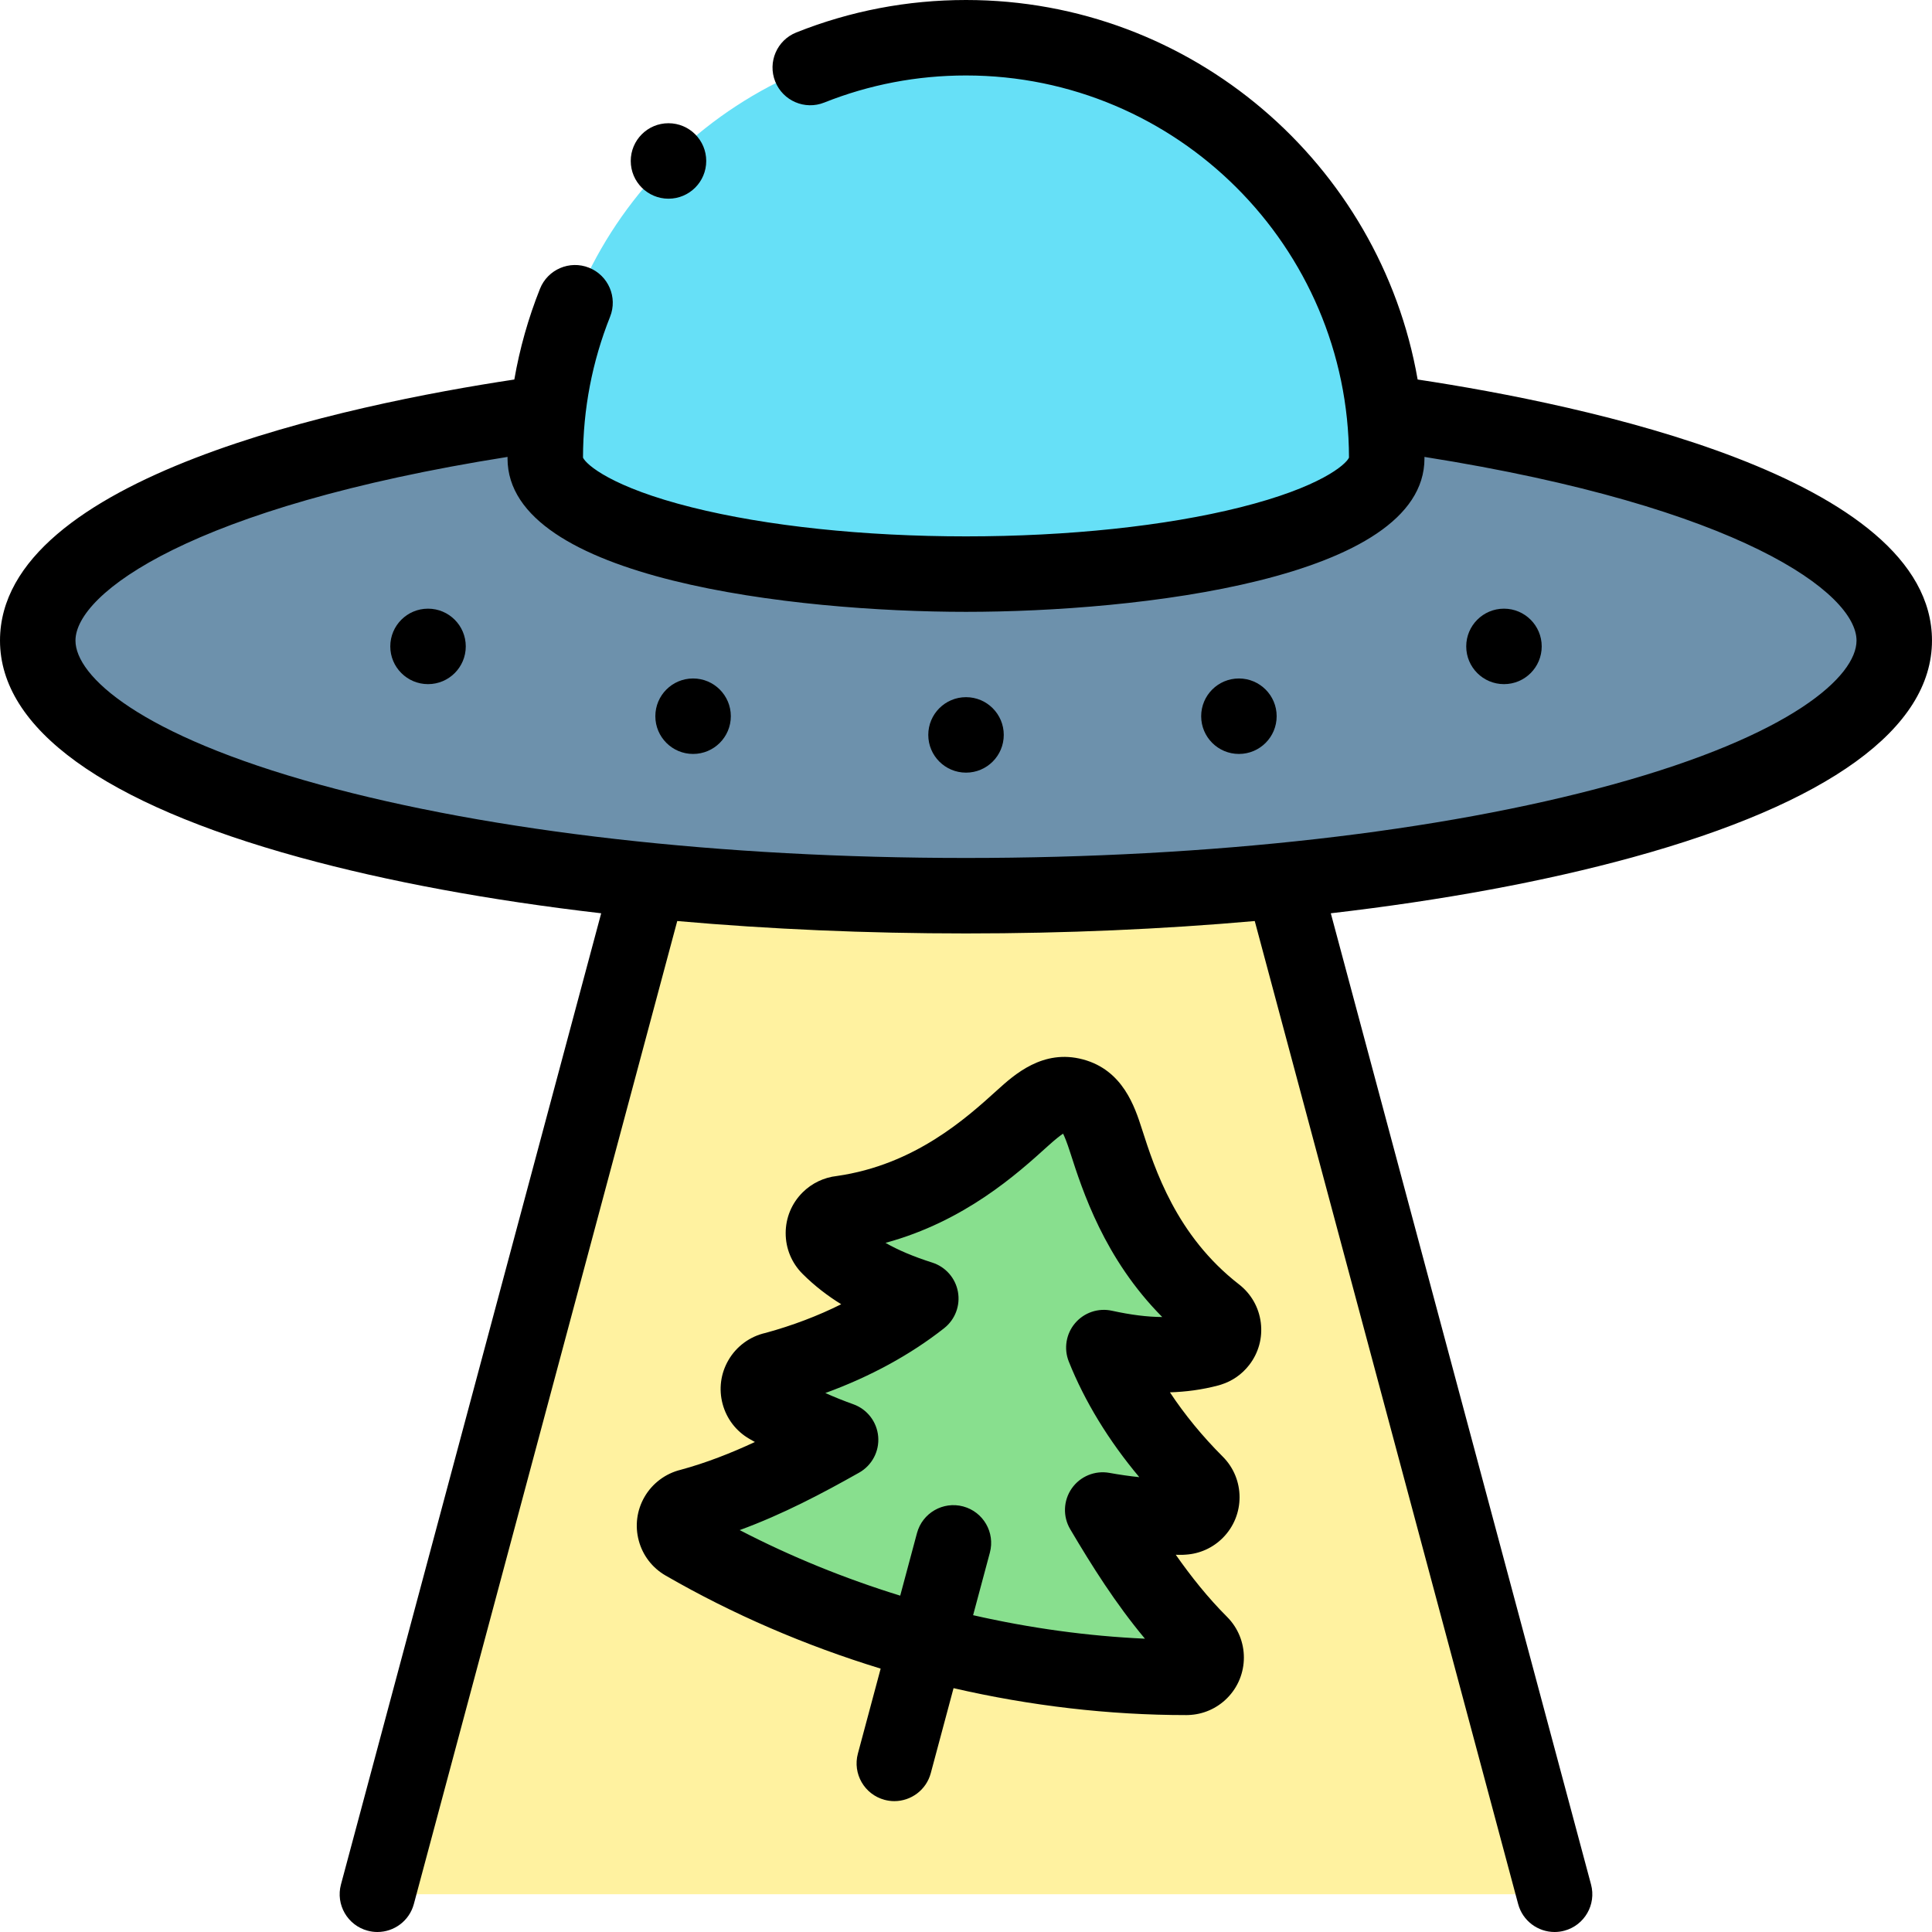
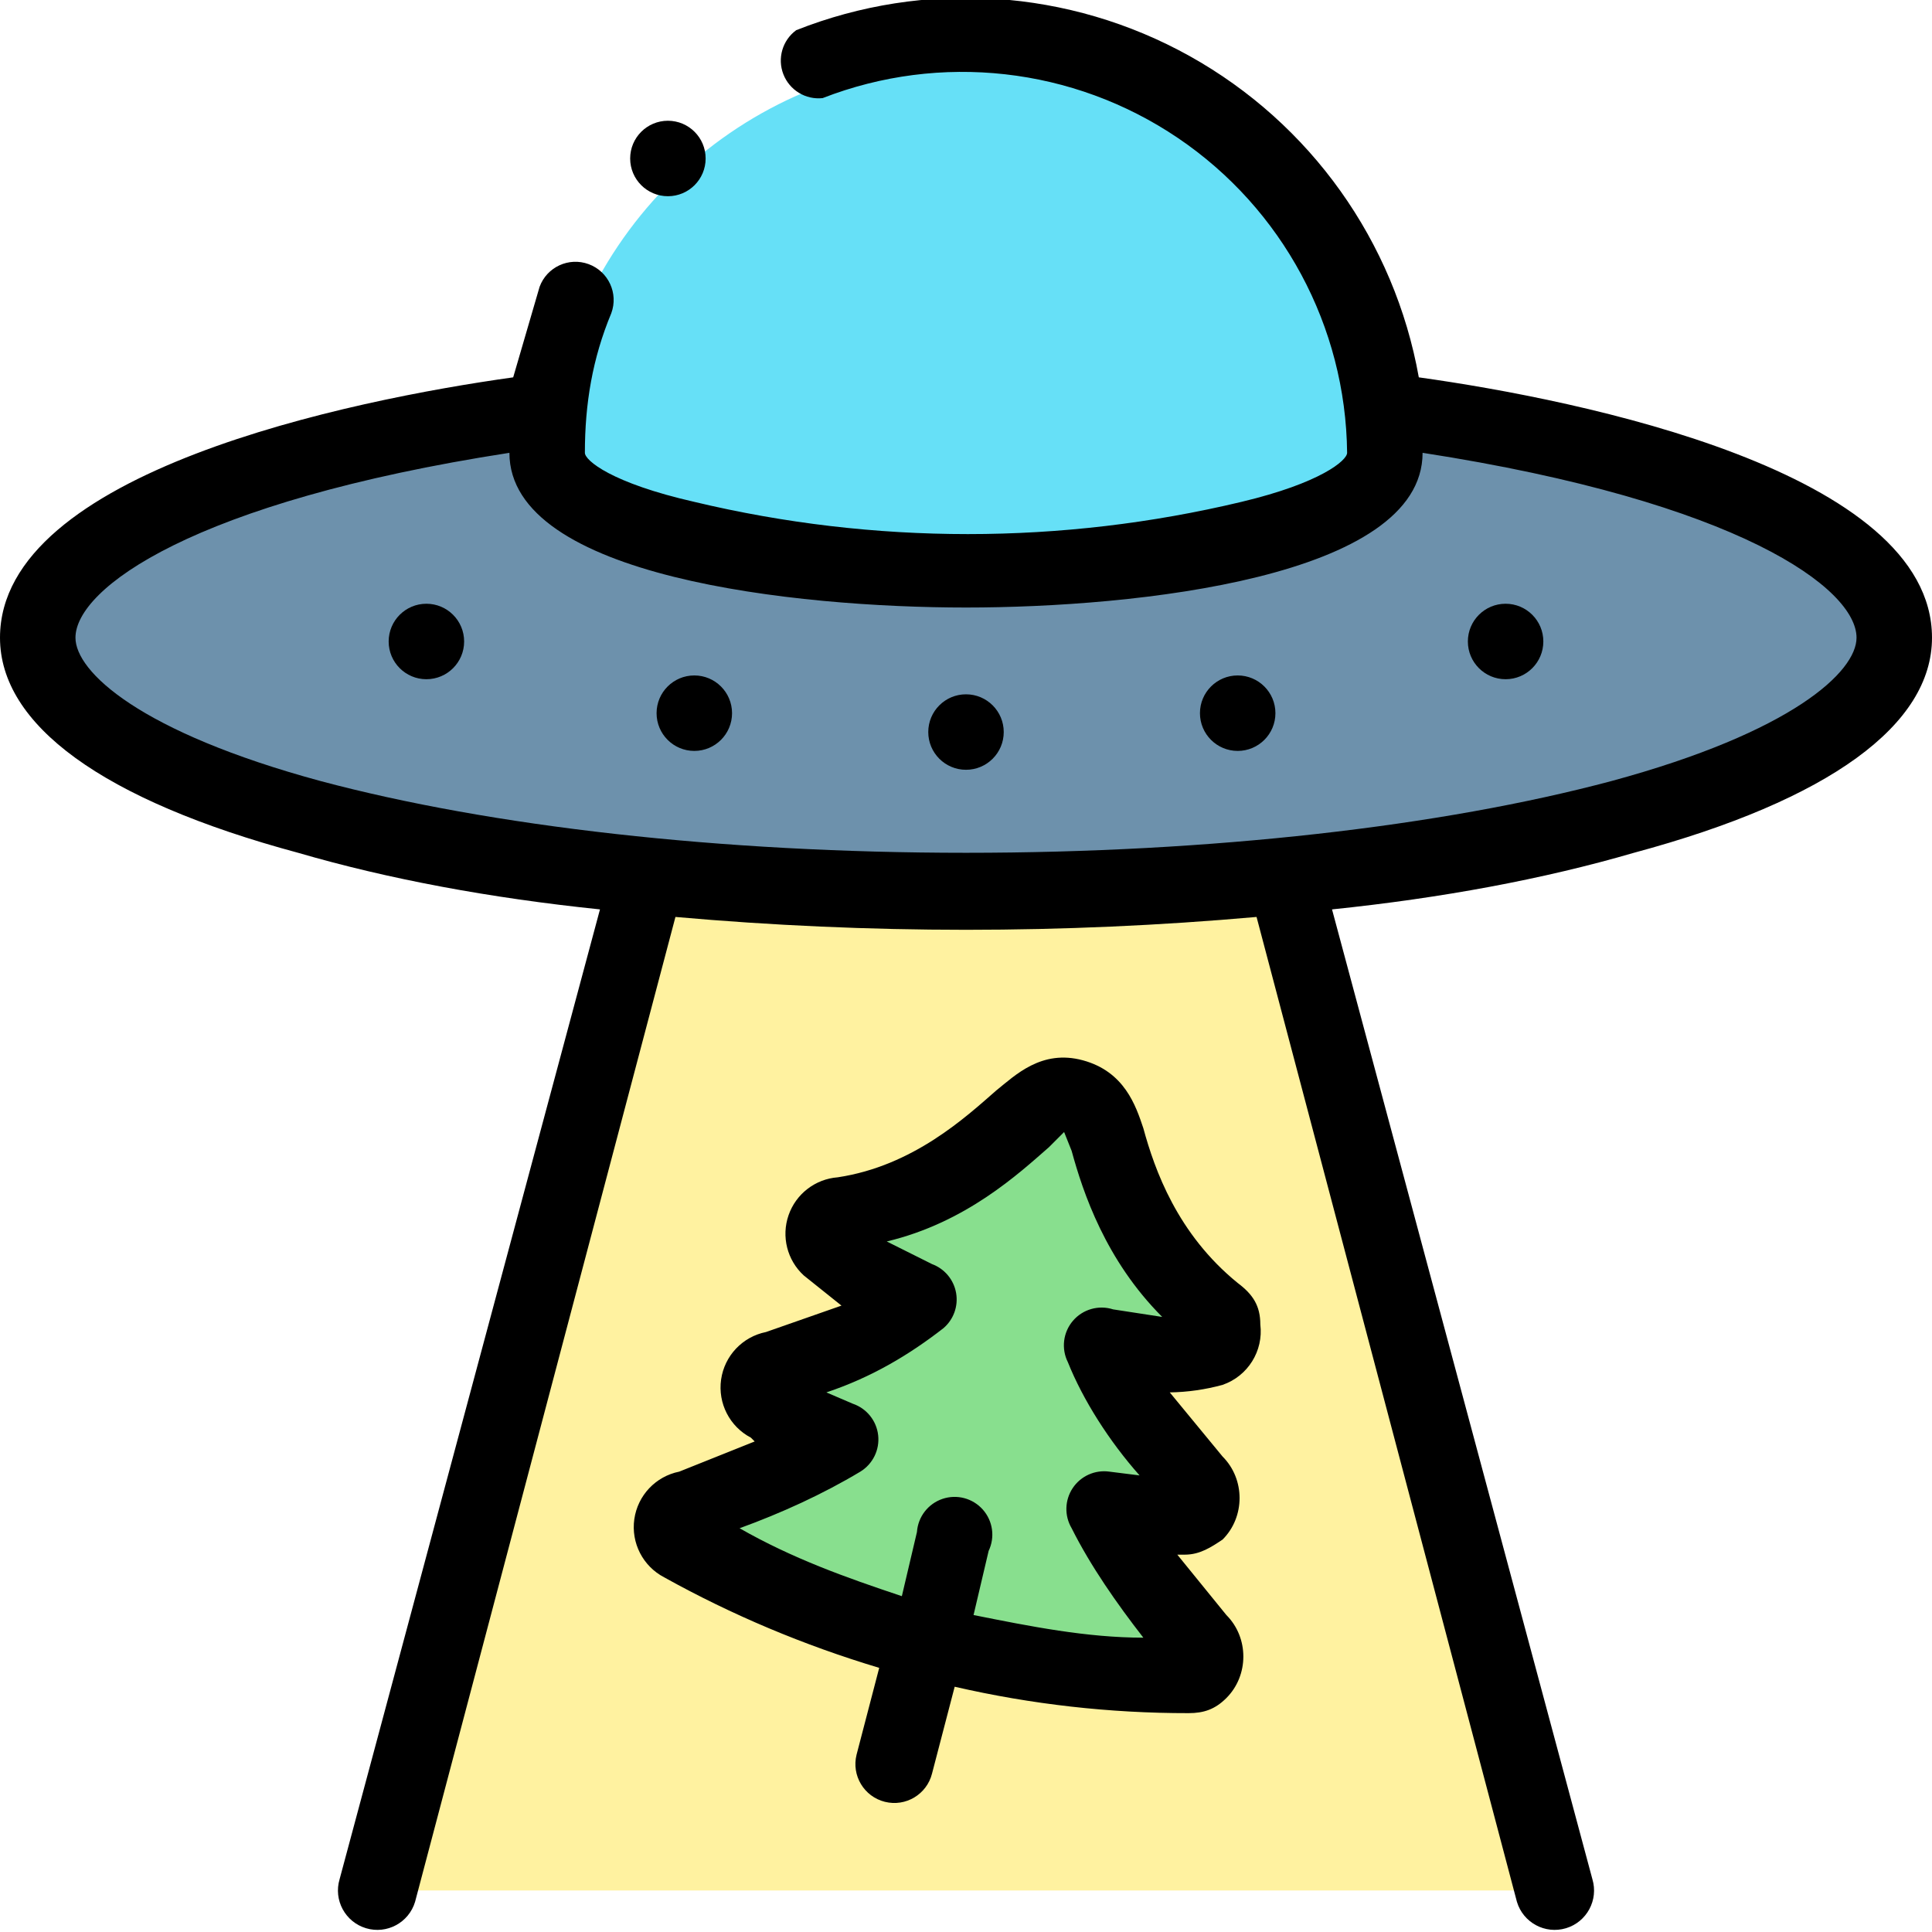
- <svg xmlns="http://www.w3.org/2000/svg" id="Layer_1" enable-background="new 0 0 512.004 512.004" height="512" viewBox="0 0 512.004 512.004" width="512">
-   <g>
-     <g clip-rule="evenodd" fill-rule="evenodd">
-       <path d="m256.002 237.372c-29.499 0-57.785-1.427-83.994-4.044l-71.991 268.673h311.969l-71.991-268.673c-26.208 2.617-54.494 4.044-83.993 4.044z" fill="#fff2a0" />
-       <path d="m256.002 152.146c61.58 0 111.5-13.721 111.5-30.646 0-4.089-.22-8.127-.649-12.102-6.032-55.888-53.36-99.398-110.851-99.398s-104.819 43.511-110.851 99.398c-.429 3.975-.649 8.013-.649 12.102 0 16.925 49.92 30.646 111.5 30.646z" fill="#66e0f7" />
-       <path d="m367.502 121.5c0 16.925-49.92 30.646-111.5 30.646s-111.5-13.721-111.5-30.646c0-4.089.22-8.127.649-12.102-82.88 11.499-135.149 34.843-135.149 60.36 0 37.342 110.138 67.614 246 67.614s246-30.272 246-67.614c0-25.518-52.269-48.862-135.149-60.36.429 3.975.649 8.013.649 12.102z" fill="#6d91ac" />
-       <path d="m245.587 435.306c22.546 6.041 45.86 9.213 68.818 9.213v-.006c1.341.001 2.682-.509 3.707-1.53 2.05-2.045 2.055-5.366.01-7.417-10.445-10.445-18.333-22.598-25.893-35.395 6.976 1.268 13.944 1.875 21.04 1.875v-.016c1.344.001 2.689-.513 3.712-1.541 2.04-2.048 2.033-5.362-.015-7.401-10.176-10.176-19.077-22.531-24.432-35.961 9.287 2.03 18.511 2.844 27.839.344l-.002-.008c1.063-.285 2.045-.907 2.773-1.843 1.775-2.283 1.362-5.573-.922-7.347-19.078-14.799-25.431-34.551-29.116-46.009-2.331-7.246-4.251-10.656-8.692-11.846s-7.808.803-13.45 5.913c-8.889 8.052-24.192 21.911-47.969 25.251-1.181.104-2.334.608-3.239 1.51-2.051 2.045-2.055 5.366-.01 7.417 6.827 6.828 15.224 10.736 24.281 13.621-11.255 8.875-24.995 15.091-38.765 18.826-1.453.274-2.782 1.156-3.578 2.537-1.448 2.512-.585 5.722 1.926 7.17 6.145 3.548 12.484 6.506 19.159 8.896-12.88 7.266-25.723 13.816-39.905 17.648-1.383.31-2.637 1.176-3.4 2.5-1.448 2.512-.585 5.722 1.926 7.17 19.879 11.479 41.654 20.389 64.197 26.429z" fill="#88df8e" />
-     </g>
-     <g>
-       <path d="m375.693 100.575c-9.947-57.059-59.83-100.575-119.691-100.575-15.525 0-30.657 2.895-44.976 8.603-5.13 2.045-7.63 7.862-5.585 12.993 2.046 5.13 7.862 7.632 12.993 5.585 11.95-4.765 24.59-7.181 37.567-7.181 55.893 0 101.378 45.412 101.5 101.276-.848 1.862-7.647 7.871-28.851 13.181-19.796 4.958-45.597 7.689-72.649 7.689s-52.854-2.73-72.649-7.689c-21.202-5.311-28.003-11.319-28.851-13.181.028-12.898 2.443-25.459 7.18-37.339 2.045-5.13-.455-10.947-5.586-12.993s-10.946.456-12.992 5.585c-3.108 7.796-5.375 15.835-6.802 24.047-43.795 6.626-136.3 25.775-136.3 69.182 0 23.309 27.457 43.176 79.401 57.453 23.347 6.417 50.453 11.407 79.92 14.82l-68.964 257.382c-1.43 5.335 1.736 10.818 7.071 12.248.867.232 1.737.343 2.594.343 4.415 0 8.456-2.947 9.653-7.414l69.802-260.505c24.427 2.162 50.17 3.288 76.523 3.288 26.354 0 52.097-1.126 76.524-3.288l69.802 260.505c1.197 4.468 5.237 7.414 9.653 7.414.856 0 1.728-.111 2.594-.343 5.335-1.429 8.501-6.913 7.071-12.248l-68.965-257.382c29.467-3.412 56.573-8.403 79.919-14.82 51.945-14.277 79.401-34.145 79.401-57.453.002-43.412-92.527-62.561-136.307-69.183zm51.607 107.351c-45.624 12.54-106.459 19.446-171.298 19.446s-125.673-6.906-171.298-19.446c-47.757-13.126-64.702-28.765-64.702-38.168 0-12.519 30.688-35.395 114.505-48.671 0 .138-.005.275-.005.412 0 32.085 76.373 40.646 121.5 40.646s121.5-8.561 121.5-40.646c0-.138-.005-.275-.005-.412 83.818 13.275 114.505 36.152 114.505 48.671 0 9.404-16.945 25.042-64.702 38.168z" />
-       <path d="m256.01 184.759h-.008c-5.522 0-9.996 4.477-9.996 10s4.481 10 10.004 10 10-4.477 10-10-4.478-10-10-10z" />
-       <path d="m183.678 179.805h-.007c-5.522 0-9.997 4.477-9.997 10s4.481 10 10.004 10 10-4.477 10-10-4.478-10-10-10z" />
-       <path d="m113.435 161.305h-.007c-5.522 0-9.997 4.477-9.997 10s4.481 10 10.004 10 10-4.477 10-10-4.478-10-10-10z" />
-       <path d="m328.326 179.805c-5.522 0-10 4.477-10 10s4.478 10 10 10h.008c5.522 0 9.996-4.477 9.996-10s-4.481-10-10.004-10z" />
-       <path d="m398.569 161.305c-5.522 0-10 4.477-10 10s4.478 10 10 10h.008c5.522 0 9.996-4.477 9.996-10s-4.481-10-10.004-10z" />
-       <path d="m177.16 52.658c5.522 0 10-4.477 10-10s-4.478-10-10-10h-.008c-5.522 0-9.996 4.477-9.996 10s4.482 10 10.004 10z" />
-       <path d="m328.35 340.372c-16.634-12.904-22.325-30.598-25.726-41.17-1.877-5.835-5.019-15.601-15.622-18.443-10.609-2.841-18.209 4.046-22.752 8.16-8.172 7.402-21.834 19.776-42.471 22.735-3.429.38-6.645 1.92-9.085 4.357-2.884 2.875-4.475 6.701-4.48 10.772-.006 4.072 1.574 7.903 4.46 10.796 3.249 3.249 6.748 5.893 10.256 8.062-6.157 3.078-12.891 5.638-20.014 7.588-4.17.928-7.758 3.557-9.896 7.268-2.035 3.529-2.573 7.64-1.517 11.574 1.058 3.935 3.584 7.222 7.106 9.251.483.279.966.554 1.449.825-6.313 2.94-12.868 5.519-19.655 7.364-4.037.984-7.526 3.596-9.604 7.2-2.035 3.529-2.573 7.64-1.516 11.575 1.057 3.931 3.58 7.216 7.105 9.25 17.807 10.281 37.048 18.565 56.997 24.669l-6.036 22.526c-1.43 5.335 1.736 10.818 7.071 12.248.867.232 1.737.343 2.594.343 4.415 0 8.456-2.947 9.653-7.414l6.036-22.526c20.33 4.689 41.138 7.136 61.701 7.136.187 0 .371-.005.555-.015 3.857-.137 7.467-1.701 10.214-4.441 5.952-5.936 5.965-15.607.02-21.567-5.059-5.059-9.527-10.66-13.593-16.459.873.011 1.764.046 2.619-.035 3.724-.227 7.19-1.788 9.849-4.456 5.925-5.952 5.904-15.616-.031-21.528-5.383-5.383-10.089-11.123-13.99-17.032 4.121-.125 8.476-.665 12.914-1.854.217-.058.43-.123.64-.194 2.961-.932 5.522-2.713 7.44-5.182 2.496-3.213 3.592-7.207 3.085-11.244-.507-4.039-2.557-7.639-5.776-10.139zm-45.105 20.46c4.204 10.542 10.577 20.969 18.681 30.634-2.645-.277-5.271-.654-7.908-1.133-3.852-.699-7.755.912-9.993 4.122-2.237 3.211-2.396 7.433-.405 10.803 5.705 9.658 12.012 19.692 19.801 29.014-15.23-.686-30.518-2.806-45.535-6.225l4.441-16.574c1.43-5.335-1.736-10.818-7.071-12.248-5.336-1.43-10.817 1.737-12.247 7.071l-4.441 16.574c-14.713-4.547-29.011-10.354-42.542-17.375 11.413-4.181 21.89-9.717 31.655-15.226 3.409-1.923 5.383-5.658 5.051-9.558-.332-3.899-2.908-7.248-6.594-8.566-2.521-.903-4.985-1.891-7.415-2.973 11.846-4.316 22.585-10.163 31.494-17.189 2.905-2.291 4.309-5.999 3.647-9.639-.661-3.641-3.278-6.618-6.804-7.741-4.893-1.559-8.947-3.26-12.389-5.228 21.017-5.714 34.996-18.377 43.004-25.631 2.105-1.907 3.343-2.846 4.054-3.308.384.755.985 2.188 1.855 4.892 3.313 10.298 9.085 28.247 24.424 43.699-3.965-.017-8.325-.571-13.339-1.667-3.618-.791-7.37.48-9.763 3.302-2.391 2.82-3.031 6.733-1.661 10.17z" />
-     </g>
+ <svg xmlns="http://www.w3.org/2000/svg" width="512" height="512" fill="none" viewBox="0 0 512 512">
+   <path d="M256 236c-29 0-58-1-84-4l-72 269h312l-72-269c-26 3-55 4-84 4z" fill="#FFF2A0" />
+   <g id="tree">
+     <path d="M246 435c22 6 45 10 68 10a5 5 0 004-9c-10-11-18-23-26-36l21 2a5 5 0 004-9c-10-10-19-22-24-36 9 2 18 3 27 0l3-1c2-3 2-6-1-8a88 88 0 01-29-46c-2-7-4-10-9-12-4-1-7 1-13 6-9 8-24 22-48 26l-3 1c-2 2-2 5 0 8 7 6 15 10 24 13-11 9-25 15-39 19a5 5 0 00-1 10l19 9c-13 7-26 13-40 17a5 5 0 00-2 10c20 11 42 20 65 26z" fill="#88DF8E" />
+     <path d="M328 340c-16-13-22-30-25-41-2-6-5-15-16-18s-18 4-23 8c-8 7-22 20-42 23a15 15 0 00-9 26l10 8-20 7a15 15 0 00-4 28l1 1-20 8a15 15 0 00-4 28c18 10 37 18 57 24l-6 23a10 10 0 1020 5l6-23a275 275 0 0062 7c4 0 7-1 10-4 6-6 6-16 0-22l-13-16h2c4 0 7-2 10-4 6-6 6-16 0-22l-14-17a56 56 0 0014-2 15 15 0 0010-16c0-5-2-8-6-11zm-45 21c4 10 11 21 19 30l-8-1a10 10 0 00-10 15c5 10 12 20 19 29-15 0-30-3-45-6l4-17a10 10 0 10-19-5l-4 17c-15-5-29-10-43-18 11-4 22-9 32-15a10 10 0 00-2-18l-7-3c12-4 22-10 31-17a10 10 0 00-3-17l-12-6c21-5 35-18 43-25l4-4 2 5c3 11 9 29 24 44l-13-2a10 10 0 00-12 14z" fill="#000" />
+   </g>
+   <g id="alien">
+     <path d="M256 151c62 0 111-14 111-31v-12a112 112 0 00-222 12c0 17 49 31 111 31z" fill="#66E0F7" />
+     <path d="M367 121c0 16-49 30-111 30s-111-14-111-30v-13c-83 12-135 35-135 61 0 37 110 67 246 67s246-30 246-67c0-26-52-49-135-61v13z" fill="#6D91AC" />
+     <path d="M376 100A122 122 0 00211 8a10 10 0 007 18 102 102 0 01139 94c0 2-7 8-28 13a312 312 0 01-145 0c-22-5-29-11-29-13 0-13 2-25 7-37a10 10 0 00-19-7l-7 24C93 106 0 125 0 169c0 23 27 43 79 57 24 7 51 12 80 15L90 498a10 10 0 1020 6l69-261a872 872 0 00154 0l69 261a10 10 0 1020-6l-69-257c29-3 56-8 80-15 52-14 79-34 79-57 0-44-93-63-136-69zm51 107c-45 12-106 19-171 19s-126-7-171-19c-48-13-65-29-65-38 0-13 31-36 115-49 0 33 76 41 121 41s121-8 121-41c84 13 115 36 115 49 0 9-17 25-65 38z" fill="#000" />
+     <path d="M256 184a10 10 0 100 20 10 10 0 000-20zM184 179a10 10 0 100 20 10 10 0 000-20zM113 160a10 10 0 100 20 10 10 0 000-20zM328 179a10 10 0 000 20 10 10 0 100-20zM399 160a10 10 0 000 20 10 10 0 100-20zM177 52a10 10 0 000-20 10 10 0 100 20z" fill="#000" />
  </g>
</svg>
